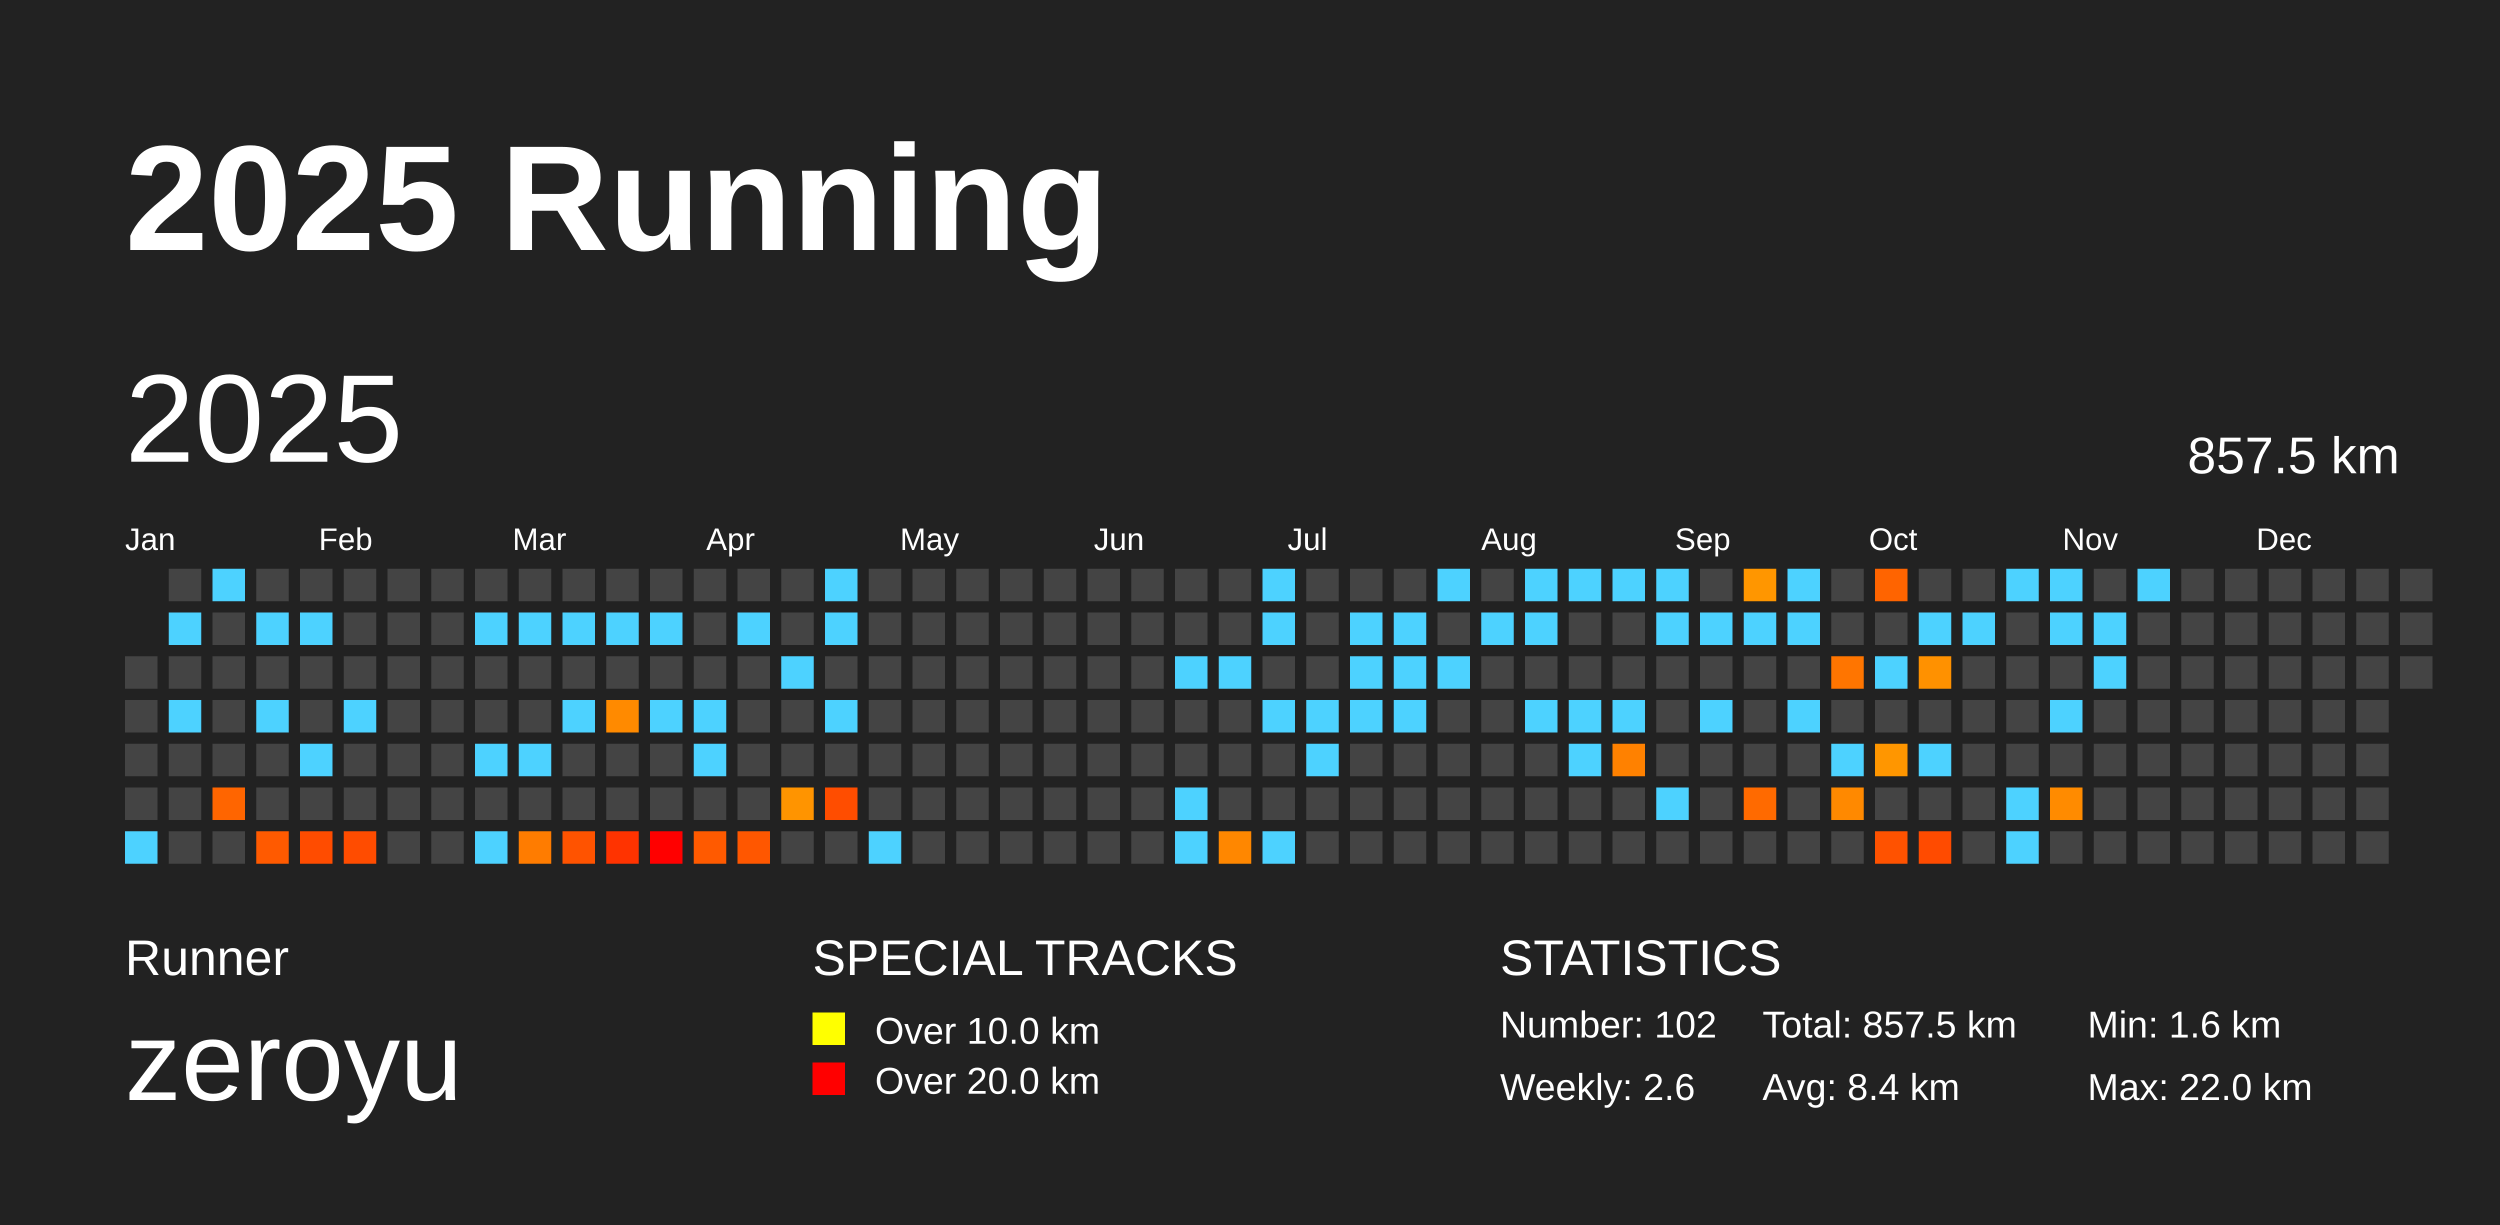
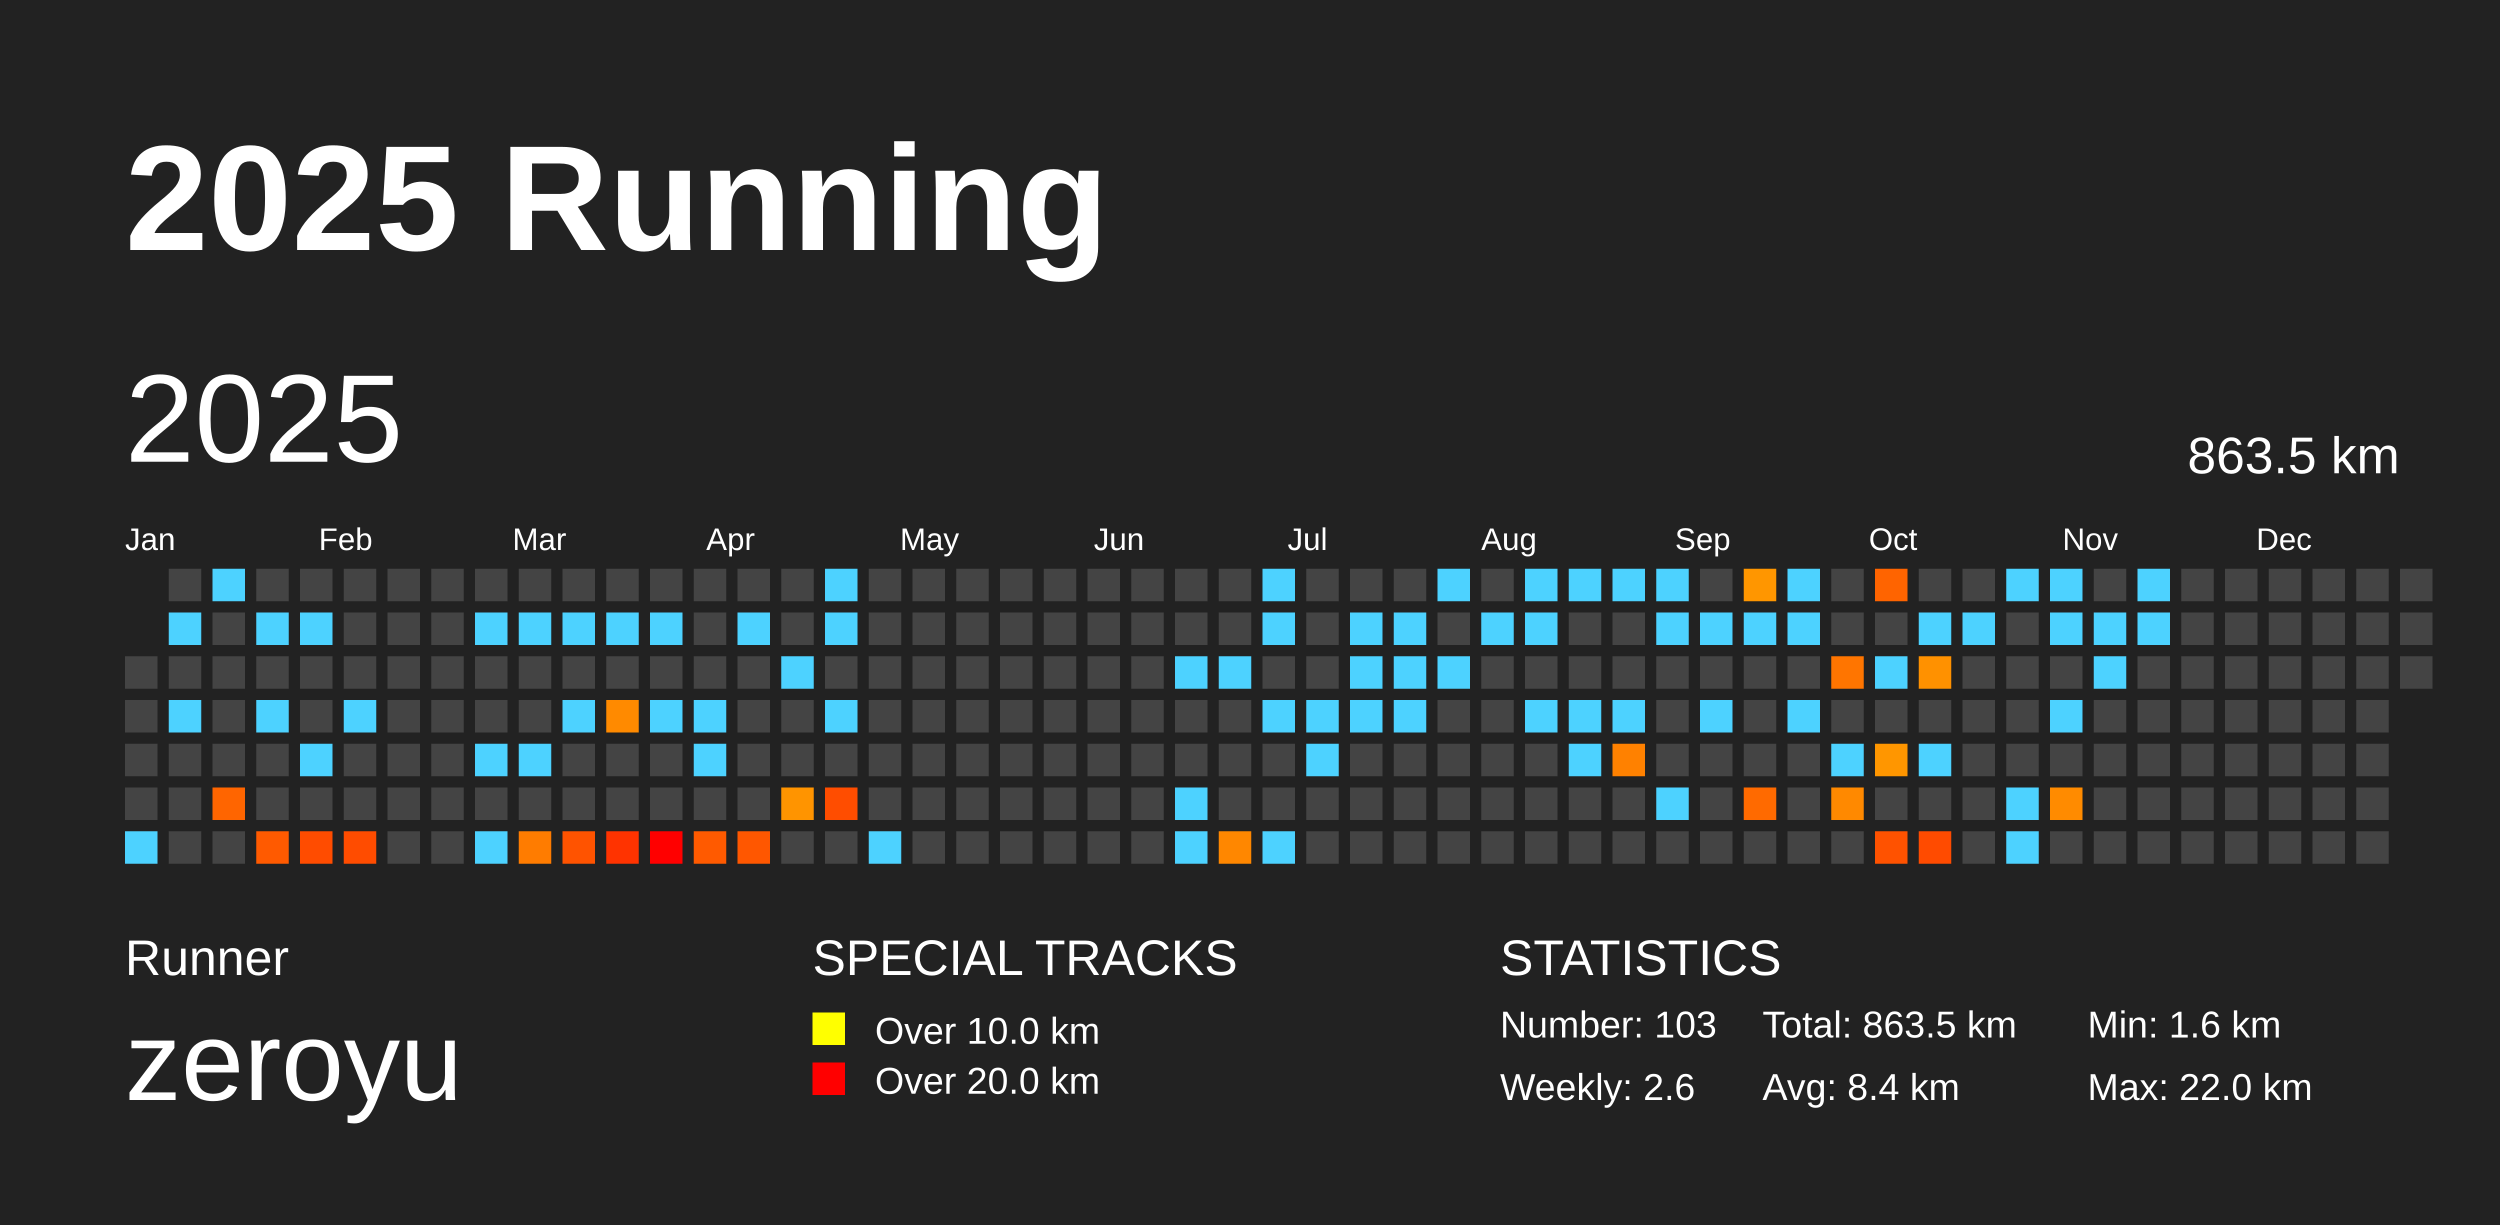
<svg xmlns="http://www.w3.org/2000/svg" baseProfile="full" height="98mm" version="1.1" viewBox="0,0,200,98" width="200mm">
  <defs />
  <rect fill="#222222" height="98" width="200" x="0" y="0" />
  <text fill="#FFFFFF" style="font-size:12px; font-family:Arial; font-weight:bold;" x="10" y="20">2025 Running</text>
  <text fill="#FFFFFF" style="font-size:4px; font-family:Arial" x="10" y="78">Runner</text>
  <text fill="#FFFFFF" style="font-size:9px; font-family:Arial" x="10" y="88">zeroyu</text>
  <text fill="#FFFFFF" style="font-size:4px; font-family:Arial" x="65" y="78">SPECIAL TRACKS</text>
  <rect fill="yellow" height="2.6" width="2.6" x="65" y="81" />
  <text fill="#FFFFFF" style="font-size:3px; font-family:Arial" x="70" y="83.5">Over 10.0 km</text>
  <rect fill="red" height="2.6" width="2.6" x="65" y="85" />
  <text fill="#FFFFFF" style="font-size:3px; font-family:Arial" x="70" y="87.5">Over 20.0 km</text>
  <text fill="#FFFFFF" style="font-size:4px; font-family:Arial" x="120" y="78">STATISTICS</text>
-   <text fill="#FFFFFF" style="font-size:3px; font-family:Arial" x="120" y="83">Number: 102</text>
+   <text fill="#FFFFFF" style="font-size:3px; font-family:Arial" x="120" y="83">Number: 103</text>
  <text fill="#FFFFFF" style="font-size:3px; font-family:Arial" x="120" y="88">Weekly: 2.6</text>
-   <text fill="#FFFFFF" style="font-size:3px; font-family:Arial" x="141" y="83">Total: 857.5 km</text>
+   <text fill="#FFFFFF" style="font-size:3px; font-family:Arial" x="141" y="83">Total: 863.5 km</text>
  <text fill="#FFFFFF" style="font-size:3px; font-family:Arial" x="141" y="88">Avg: 8.4 km</text>
  <text fill="#FFFFFF" style="font-size:3px; font-family:Arial" x="167" y="83">Min: 1.6 km</text>
  <text fill="#FFFFFF" style="font-size:3px; font-family:Arial" x="167" y="88">Max: 22.0 km</text>
  <text dominant-baseline="hanging" fill="#FFFFFF" style="font-size:10.0px; font-family:Arial;" x="10" y="30">2025</text>
-   <text dominant-baseline="hanging" fill="#FFFFFF" style="font-size:4.125px; font-family:Arial;" x="175" y="35">857.5 km</text>
+   <text dominant-baseline="hanging" fill="#FFFFFF" style="font-size:4.125px; font-family:Arial;" x="175" y="35">863.5 km</text>
  <text fill="#FFFFFF" style="font-size:2.5px; font-family:Arial" x="10.0" y="44">Jan</text>
  <text fill="#FFFFFF" style="font-size:2.5px; font-family:Arial" x="25.5" y="44">Feb</text>
  <text fill="#FFFFFF" style="font-size:2.5px; font-family:Arial" x="41.0" y="44">Mar</text>
  <text fill="#FFFFFF" style="font-size:2.5px; font-family:Arial" x="56.5" y="44">Apr</text>
  <text fill="#FFFFFF" style="font-size:2.5px; font-family:Arial" x="72.0" y="44">May</text>
  <text fill="#FFFFFF" style="font-size:2.5px; font-family:Arial" x="87.5" y="44">Jun</text>
  <text fill="#FFFFFF" style="font-size:2.5px; font-family:Arial" x="103.0" y="44">Jul</text>
  <text fill="#FFFFFF" style="font-size:2.5px; font-family:Arial" x="118.5" y="44">Aug</text>
  <text fill="#FFFFFF" style="font-size:2.5px; font-family:Arial" x="134.0" y="44">Sep</text>
  <text fill="#FFFFFF" style="font-size:2.5px; font-family:Arial" x="149.5" y="44">Oct</text>
  <text fill="#FFFFFF" style="font-size:2.5px; font-family:Arial" x="165.0" y="44">Nov</text>
  <text fill="#FFFFFF" style="font-size:2.5px; font-family:Arial" x="180.5" y="44">Dec</text>
  <rect fill="#444444" height="2.6" width="2.6" x="10.0" y="52.5" />
  <rect fill="#444444" height="2.6" width="2.6" x="10.0" y="56.0" />
  <rect fill="#444444" height="2.6" width="2.6" x="10.0" y="59.5" />
  <rect fill="#444444" height="2.6" width="2.6" x="10.0" y="63.0" />
  <rect fill="#4dd2ff" height="2.6" width="2.6" x="10.0" y="66.5" />
  <rect fill="#444444" height="2.6" width="2.6" x="13.5" y="45.5" />
  <rect fill="#4dd2ff" height="2.6" width="2.6" x="13.5" y="49.0" />
  <rect fill="#444444" height="2.6" width="2.6" x="13.5" y="52.5" />
  <rect fill="#4dd2ff" height="2.6" width="2.6" x="13.5" y="56.0" />
  <rect fill="#444444" height="2.6" width="2.6" x="13.5" y="59.5" />
  <rect fill="#444444" height="2.6" width="2.6" x="13.5" y="63.0" />
  <rect fill="#444444" height="2.6" width="2.6" x="13.5" y="66.5" />
  <rect fill="#4dd2ff" height="2.6" width="2.6" x="17.0" y="45.5" />
  <rect fill="#444444" height="2.6" width="2.6" x="17.0" y="49.0" />
  <rect fill="#444444" height="2.6" width="2.6" x="17.0" y="52.5" />
  <rect fill="#444444" height="2.6" width="2.6" x="17.0" y="56.0" />
  <rect fill="#444444" height="2.6" width="2.6" x="17.0" y="59.5" />
  <rect fill="#ff6500" height="2.6" width="2.6" x="17.0" y="63.0" />
  <rect fill="#444444" height="2.6" width="2.6" x="17.0" y="66.5" />
  <rect fill="#444444" height="2.6" width="2.6" x="20.5" y="45.5" />
  <rect fill="#4dd2ff" height="2.6" width="2.6" x="20.5" y="49.0" />
  <rect fill="#444444" height="2.6" width="2.6" x="20.5" y="52.5" />
  <rect fill="#4dd2ff" height="2.6" width="2.6" x="20.5" y="56.0" />
  <rect fill="#444444" height="2.6" width="2.6" x="20.5" y="59.5" />
  <rect fill="#444444" height="2.6" width="2.6" x="20.5" y="63.0" />
  <rect fill="#ff5a00" height="2.6" width="2.6" x="20.5" y="66.5" />
  <rect fill="#444444" height="2.6" width="2.6" x="24.0" y="45.5" />
  <rect fill="#4dd2ff" height="2.6" width="2.6" x="24.0" y="49.0" />
  <rect fill="#444444" height="2.6" width="2.6" x="24.0" y="52.5" />
  <rect fill="#444444" height="2.6" width="2.6" x="24.0" y="56.0" />
  <rect fill="#4dd2ff" height="2.6" width="2.6" x="24.0" y="59.5" />
  <rect fill="#444444" height="2.6" width="2.6" x="24.0" y="63.0" />
  <rect fill="#ff4c00" height="2.6" width="2.6" x="24.0" y="66.5" />
  <rect fill="#444444" height="2.6" width="2.6" x="27.5" y="45.5" />
  <rect fill="#444444" height="2.6" width="2.6" x="27.5" y="49.0" />
  <rect fill="#444444" height="2.6" width="2.6" x="27.5" y="52.5" />
  <rect fill="#4dd2ff" height="2.6" width="2.6" x="27.5" y="56.0" />
  <rect fill="#444444" height="2.6" width="2.6" x="27.5" y="59.5" />
  <rect fill="#444444" height="2.6" width="2.6" x="27.5" y="63.0" />
  <rect fill="#ff4c00" height="2.6" width="2.6" x="27.5" y="66.5" />
  <rect fill="#444444" height="2.6" width="2.6" x="31.0" y="45.5" />
  <rect fill="#444444" height="2.6" width="2.6" x="31.0" y="49.0" />
  <rect fill="#444444" height="2.6" width="2.6" x="31.0" y="52.5" />
  <rect fill="#444444" height="2.6" width="2.6" x="31.0" y="56.0" />
  <rect fill="#444444" height="2.6" width="2.6" x="31.0" y="59.5" />
  <rect fill="#444444" height="2.6" width="2.6" x="31.0" y="63.0" />
  <rect fill="#444444" height="2.6" width="2.6" x="31.0" y="66.5" />
  <rect fill="#444444" height="2.6" width="2.6" x="34.5" y="45.5" />
  <rect fill="#444444" height="2.6" width="2.6" x="34.5" y="49.0" />
  <rect fill="#444444" height="2.6" width="2.6" x="34.5" y="52.5" />
  <rect fill="#444444" height="2.6" width="2.6" x="34.5" y="56.0" />
  <rect fill="#444444" height="2.6" width="2.6" x="34.5" y="59.5" />
  <rect fill="#444444" height="2.6" width="2.6" x="34.5" y="63.0" />
  <rect fill="#444444" height="2.6" width="2.6" x="34.5" y="66.5" />
  <rect fill="#444444" height="2.6" width="2.6" x="38.0" y="45.5" />
  <rect fill="#4dd2ff" height="2.6" width="2.6" x="38.0" y="49.0" />
  <rect fill="#444444" height="2.6" width="2.6" x="38.0" y="52.5" />
  <rect fill="#444444" height="2.6" width="2.6" x="38.0" y="56.0" />
  <rect fill="#4dd2ff" height="2.6" width="2.6" x="38.0" y="59.5" />
  <rect fill="#444444" height="2.6" width="2.6" x="38.0" y="63.0" />
  <rect fill="#4dd2ff" height="2.6" width="2.6" x="38.0" y="66.5" />
  <rect fill="#444444" height="2.6" width="2.6" x="41.5" y="45.5" />
  <rect fill="#4dd2ff" height="2.6" width="2.6" x="41.5" y="49.0" />
  <rect fill="#444444" height="2.6" width="2.6" x="41.5" y="52.5" />
  <rect fill="#444444" height="2.6" width="2.6" x="41.5" y="56.0" />
  <rect fill="#4dd2ff" height="2.6" width="2.6" x="41.5" y="59.5" />
  <rect fill="#444444" height="2.6" width="2.6" x="41.5" y="63.0" />
  <rect fill="#ff7c00" height="2.6" width="2.6" x="41.5" y="66.5" />
  <rect fill="#444444" height="2.6" width="2.6" x="45.0" y="45.5" />
  <rect fill="#4dd2ff" height="2.6" width="2.6" x="45.0" y="49.0" />
  <rect fill="#444444" height="2.6" width="2.6" x="45.0" y="52.5" />
  <rect fill="#4dd2ff" height="2.6" width="2.6" x="45.0" y="56.0" />
  <rect fill="#444444" height="2.6" width="2.6" x="45.0" y="59.5" />
  <rect fill="#444444" height="2.6" width="2.6" x="45.0" y="63.0" />
  <rect fill="#ff5300" height="2.6" width="2.6" x="45.0" y="66.5" />
  <rect fill="#444444" height="2.6" width="2.6" x="48.5" y="45.5" />
  <rect fill="#4dd2ff" height="2.6" width="2.6" x="48.5" y="49.0" />
  <rect fill="#444444" height="2.6" width="2.6" x="48.5" y="52.5" />
  <rect fill="#ff8a00" height="2.6" width="2.6" x="48.5" y="56.0" />
  <rect fill="#444444" height="2.6" width="2.6" x="48.5" y="59.5" />
  <rect fill="#444444" height="2.6" width="2.6" x="48.5" y="63.0" />
  <rect fill="#ff3300" height="2.6" width="2.6" x="48.5" y="66.5" />
  <rect fill="#444444" height="2.6" width="2.6" x="52.0" y="45.5" />
  <rect fill="#4dd2ff" height="2.6" width="2.6" x="52.0" y="49.0" />
  <rect fill="#444444" height="2.6" width="2.6" x="52.0" y="52.5" />
  <rect fill="#4dd2ff" height="2.6" width="2.6" x="52.0" y="56.0" />
  <rect fill="#444444" height="2.6" width="2.6" x="52.0" y="59.5" />
  <rect fill="#444444" height="2.6" width="2.6" x="52.0" y="63.0" />
  <rect fill="red" height="2.6" width="2.6" x="52.0" y="66.5" />
  <rect fill="#444444" height="2.6" width="2.6" x="55.5" y="45.5" />
  <rect fill="#444444" height="2.6" width="2.6" x="55.5" y="49.0" />
  <rect fill="#444444" height="2.6" width="2.6" x="55.5" y="52.5" />
  <rect fill="#4dd2ff" height="2.6" width="2.6" x="55.5" y="56.0" />
  <rect fill="#4dd2ff" height="2.6" width="2.6" x="55.5" y="59.5" />
  <rect fill="#444444" height="2.6" width="2.6" x="55.5" y="63.0" />
  <rect fill="#ff5a00" height="2.6" width="2.6" x="55.5" y="66.5" />
  <rect fill="#444444" height="2.6" width="2.6" x="59.0" y="45.5" />
  <rect fill="#4dd2ff" height="2.6" width="2.6" x="59.0" y="49.0" />
  <rect fill="#444444" height="2.6" width="2.6" x="59.0" y="52.5" />
  <rect fill="#444444" height="2.6" width="2.6" x="59.0" y="56.0" />
  <rect fill="#444444" height="2.6" width="2.6" x="59.0" y="59.5" />
  <rect fill="#444444" height="2.6" width="2.6" x="59.0" y="63.0" />
  <rect fill="#ff5700" height="2.6" width="2.6" x="59.0" y="66.5" />
  <rect fill="#444444" height="2.6" width="2.6" x="62.5" y="45.5" />
  <rect fill="#444444" height="2.6" width="2.6" x="62.5" y="49.0" />
  <rect fill="#4dd2ff" height="2.6" width="2.6" x="62.5" y="52.5" />
  <rect fill="#444444" height="2.6" width="2.6" x="62.5" y="56.0" />
  <rect fill="#444444" height="2.6" width="2.6" x="62.5" y="59.5" />
  <rect fill="#ff9400" height="2.6" width="2.6" x="62.5" y="63.0" />
  <rect fill="#444444" height="2.6" width="2.6" x="62.5" y="66.5" />
  <rect fill="#4dd2ff" height="2.6" width="2.6" x="66.0" y="45.5" />
  <rect fill="#4dd2ff" height="2.6" width="2.6" x="66.0" y="49.0" />
  <rect fill="#444444" height="2.6" width="2.6" x="66.0" y="52.5" />
  <rect fill="#4dd2ff" height="2.6" width="2.6" x="66.0" y="56.0" />
  <rect fill="#444444" height="2.6" width="2.6" x="66.0" y="59.5" />
  <rect fill="#ff4d00" height="2.6" width="2.6" x="66.0" y="63.0" />
  <rect fill="#444444" height="2.6" width="2.6" x="66.0" y="66.5" />
  <rect fill="#444444" height="2.6" width="2.6" x="69.5" y="45.5" />
  <rect fill="#444444" height="2.6" width="2.6" x="69.5" y="49.0" />
  <rect fill="#444444" height="2.6" width="2.6" x="69.5" y="52.5" />
  <rect fill="#444444" height="2.6" width="2.6" x="69.5" y="56.0" />
  <rect fill="#444444" height="2.6" width="2.6" x="69.5" y="59.5" />
  <rect fill="#444444" height="2.6" width="2.6" x="69.5" y="63.0" />
  <rect fill="#4dd2ff" height="2.6" width="2.6" x="69.5" y="66.5" />
  <rect fill="#444444" height="2.6" width="2.6" x="73.0" y="45.5" />
  <rect fill="#444444" height="2.6" width="2.6" x="73.0" y="49.0" />
  <rect fill="#444444" height="2.6" width="2.6" x="73.0" y="52.5" />
  <rect fill="#444444" height="2.6" width="2.6" x="73.0" y="56.0" />
  <rect fill="#444444" height="2.6" width="2.6" x="73.0" y="59.5" />
  <rect fill="#444444" height="2.6" width="2.6" x="73.0" y="63.0" />
  <rect fill="#444444" height="2.6" width="2.6" x="73.0" y="66.5" />
  <rect fill="#444444" height="2.6" width="2.6" x="76.5" y="45.5" />
  <rect fill="#444444" height="2.6" width="2.6" x="76.5" y="49.0" />
  <rect fill="#444444" height="2.6" width="2.6" x="76.5" y="52.5" />
  <rect fill="#444444" height="2.6" width="2.6" x="76.5" y="56.0" />
  <rect fill="#444444" height="2.6" width="2.6" x="76.5" y="59.5" />
  <rect fill="#444444" height="2.6" width="2.6" x="76.5" y="63.0" />
  <rect fill="#444444" height="2.6" width="2.6" x="76.5" y="66.5" />
  <rect fill="#444444" height="2.6" width="2.6" x="80.0" y="45.5" />
  <rect fill="#444444" height="2.6" width="2.6" x="80.0" y="49.0" />
  <rect fill="#444444" height="2.6" width="2.6" x="80.0" y="52.5" />
  <rect fill="#444444" height="2.6" width="2.6" x="80.0" y="56.0" />
  <rect fill="#444444" height="2.6" width="2.6" x="80.0" y="59.5" />
  <rect fill="#444444" height="2.6" width="2.6" x="80.0" y="63.0" />
  <rect fill="#444444" height="2.6" width="2.6" x="80.0" y="66.5" />
  <rect fill="#444444" height="2.6" width="2.6" x="83.5" y="45.5" />
  <rect fill="#444444" height="2.6" width="2.6" x="83.5" y="49.0" />
  <rect fill="#444444" height="2.6" width="2.6" x="83.5" y="52.5" />
  <rect fill="#444444" height="2.6" width="2.6" x="83.5" y="56.0" />
  <rect fill="#444444" height="2.6" width="2.6" x="83.5" y="59.5" />
  <rect fill="#444444" height="2.6" width="2.6" x="83.5" y="63.0" />
  <rect fill="#444444" height="2.6" width="2.6" x="83.5" y="66.5" />
  <rect fill="#444444" height="2.6" width="2.6" x="87.0" y="45.5" />
  <rect fill="#444444" height="2.6" width="2.6" x="87.0" y="49.0" />
  <rect fill="#444444" height="2.6" width="2.6" x="87.0" y="52.5" />
  <rect fill="#444444" height="2.6" width="2.6" x="87.0" y="56.0" />
  <rect fill="#444444" height="2.6" width="2.6" x="87.0" y="59.5" />
  <rect fill="#444444" height="2.6" width="2.6" x="87.0" y="63.0" />
  <rect fill="#444444" height="2.6" width="2.6" x="87.0" y="66.5" />
  <rect fill="#444444" height="2.6" width="2.6" x="90.5" y="45.5" />
  <rect fill="#444444" height="2.6" width="2.6" x="90.5" y="49.0" />
  <rect fill="#444444" height="2.6" width="2.6" x="90.5" y="52.5" />
  <rect fill="#444444" height="2.6" width="2.6" x="90.5" y="56.0" />
  <rect fill="#444444" height="2.6" width="2.6" x="90.5" y="59.5" />
  <rect fill="#444444" height="2.6" width="2.6" x="90.5" y="63.0" />
  <rect fill="#444444" height="2.6" width="2.6" x="90.5" y="66.5" />
  <rect fill="#444444" height="2.6" width="2.6" x="94.0" y="45.5" />
  <rect fill="#444444" height="2.6" width="2.6" x="94.0" y="49.0" />
  <rect fill="#4dd2ff" height="2.6" width="2.6" x="94.0" y="52.5" />
  <rect fill="#444444" height="2.6" width="2.6" x="94.0" y="56.0" />
  <rect fill="#444444" height="2.6" width="2.6" x="94.0" y="59.5" />
  <rect fill="#4dd2ff" height="2.6" width="2.6" x="94.0" y="63.0" />
  <rect fill="#4dd2ff" height="2.6" width="2.6" x="94.0" y="66.5" />
  <rect fill="#444444" height="2.6" width="2.6" x="97.5" y="45.5" />
  <rect fill="#444444" height="2.6" width="2.6" x="97.5" y="49.0" />
  <rect fill="#4dd2ff" height="2.6" width="2.6" x="97.5" y="52.5" />
  <rect fill="#444444" height="2.6" width="2.6" x="97.5" y="56.0" />
  <rect fill="#444444" height="2.6" width="2.6" x="97.5" y="59.5" />
  <rect fill="#444444" height="2.6" width="2.6" x="97.5" y="63.0" />
  <rect fill="#ff8700" height="2.6" width="2.6" x="97.5" y="66.5" />
  <rect fill="#4dd2ff" height="2.6" width="2.6" x="101.0" y="45.5" />
  <rect fill="#4dd2ff" height="2.6" width="2.6" x="101.0" y="49.0" />
  <rect fill="#444444" height="2.6" width="2.6" x="101.0" y="52.5" />
  <rect fill="#4dd2ff" height="2.6" width="2.6" x="101.0" y="56.0" />
  <rect fill="#444444" height="2.6" width="2.6" x="101.0" y="59.5" />
  <rect fill="#444444" height="2.6" width="2.6" x="101.0" y="63.0" />
  <rect fill="#4dd2ff" height="2.6" width="2.6" x="101.0" y="66.5" />
  <rect fill="#444444" height="2.6" width="2.6" x="104.5" y="45.5" />
  <rect fill="#444444" height="2.6" width="2.6" x="104.5" y="49.0" />
  <rect fill="#444444" height="2.6" width="2.6" x="104.5" y="52.5" />
  <rect fill="#4dd2ff" height="2.6" width="2.6" x="104.5" y="56.0" />
  <rect fill="#4dd2ff" height="2.6" width="2.6" x="104.5" y="59.5" />
  <rect fill="#444444" height="2.6" width="2.6" x="104.5" y="63.0" />
  <rect fill="#444444" height="2.6" width="2.6" x="104.5" y="66.5" />
  <rect fill="#444444" height="2.6" width="2.6" x="108.0" y="45.5" />
  <rect fill="#4dd2ff" height="2.6" width="2.6" x="108.0" y="49.0" />
  <rect fill="#4dd2ff" height="2.6" width="2.6" x="108.0" y="52.5" />
  <rect fill="#4dd2ff" height="2.6" width="2.6" x="108.0" y="56.0" />
  <rect fill="#444444" height="2.6" width="2.6" x="108.0" y="59.5" />
  <rect fill="#444444" height="2.6" width="2.6" x="108.0" y="63.0" />
  <rect fill="#444444" height="2.6" width="2.6" x="108.0" y="66.5" />
  <rect fill="#444444" height="2.6" width="2.6" x="111.5" y="45.5" />
  <rect fill="#4dd2ff" height="2.6" width="2.6" x="111.5" y="49.0" />
  <rect fill="#4dd2ff" height="2.6" width="2.6" x="111.5" y="52.5" />
  <rect fill="#4dd2ff" height="2.6" width="2.6" x="111.5" y="56.0" />
  <rect fill="#444444" height="2.6" width="2.6" x="111.5" y="59.5" />
  <rect fill="#444444" height="2.6" width="2.6" x="111.5" y="63.0" />
  <rect fill="#444444" height="2.6" width="2.6" x="111.5" y="66.5" />
  <rect fill="#4dd2ff" height="2.6" width="2.6" x="115.0" y="45.5" />
  <rect fill="#444444" height="2.6" width="2.6" x="115.0" y="49.0" />
  <rect fill="#4dd2ff" height="2.6" width="2.6" x="115.0" y="52.5" />
  <rect fill="#444444" height="2.6" width="2.6" x="115.0" y="56.0" />
  <rect fill="#444444" height="2.6" width="2.6" x="115.0" y="59.5" />
  <rect fill="#444444" height="2.6" width="2.6" x="115.0" y="63.0" />
  <rect fill="#444444" height="2.6" width="2.6" x="115.0" y="66.5" />
  <rect fill="#444444" height="2.6" width="2.6" x="118.5" y="45.5" />
  <rect fill="#4dd2ff" height="2.6" width="2.6" x="118.5" y="49.0" />
  <rect fill="#444444" height="2.6" width="2.6" x="118.5" y="52.5" />
  <rect fill="#444444" height="2.6" width="2.6" x="118.5" y="56.0" />
  <rect fill="#444444" height="2.6" width="2.6" x="118.5" y="59.5" />
  <rect fill="#444444" height="2.6" width="2.6" x="118.5" y="63.0" />
  <rect fill="#444444" height="2.6" width="2.6" x="118.5" y="66.5" />
  <rect fill="#4dd2ff" height="2.6" width="2.6" x="122.0" y="45.5" />
  <rect fill="#4dd2ff" height="2.6" width="2.6" x="122.0" y="49.0" />
  <rect fill="#444444" height="2.6" width="2.6" x="122.0" y="52.5" />
  <rect fill="#4dd2ff" height="2.6" width="2.6" x="122.0" y="56.0" />
  <rect fill="#444444" height="2.6" width="2.6" x="122.0" y="59.5" />
  <rect fill="#444444" height="2.6" width="2.6" x="122.0" y="63.0" />
  <rect fill="#444444" height="2.6" width="2.6" x="122.0" y="66.5" />
  <rect fill="#4dd2ff" height="2.6" width="2.6" x="125.5" y="45.5" />
  <rect fill="#444444" height="2.6" width="2.6" x="125.5" y="49.0" />
  <rect fill="#444444" height="2.6" width="2.6" x="125.5" y="52.5" />
  <rect fill="#4dd2ff" height="2.6" width="2.6" x="125.5" y="56.0" />
  <rect fill="#4dd2ff" height="2.6" width="2.6" x="125.5" y="59.5" />
  <rect fill="#444444" height="2.6" width="2.6" x="125.5" y="63.0" />
  <rect fill="#444444" height="2.6" width="2.6" x="125.5" y="66.5" />
  <rect fill="#4dd2ff" height="2.6" width="2.6" x="129.0" y="45.5" />
  <rect fill="#444444" height="2.6" width="2.6" x="129.0" y="49.0" />
  <rect fill="#444444" height="2.6" width="2.6" x="129.0" y="52.5" />
  <rect fill="#4dd2ff" height="2.6" width="2.6" x="129.0" y="56.0" />
  <rect fill="#ff8100" height="2.6" width="2.6" x="129.0" y="59.5" />
  <rect fill="#444444" height="2.6" width="2.6" x="129.0" y="63.0" />
  <rect fill="#444444" height="2.6" width="2.6" x="129.0" y="66.5" />
  <rect fill="#4dd2ff" height="2.6" width="2.6" x="132.5" y="45.5" />
  <rect fill="#4dd2ff" height="2.6" width="2.6" x="132.5" y="49.0" />
  <rect fill="#444444" height="2.6" width="2.6" x="132.5" y="52.5" />
  <rect fill="#444444" height="2.6" width="2.6" x="132.5" y="56.0" />
  <rect fill="#444444" height="2.6" width="2.6" x="132.5" y="59.5" />
  <rect fill="#4dd2ff" height="2.6" width="2.6" x="132.5" y="63.0" />
  <rect fill="#444444" height="2.6" width="2.6" x="132.5" y="66.5" />
  <rect fill="#444444" height="2.6" width="2.6" x="136.0" y="45.5" />
  <rect fill="#4dd2ff" height="2.6" width="2.6" x="136.0" y="49.0" />
  <rect fill="#444444" height="2.6" width="2.6" x="136.0" y="52.5" />
  <rect fill="#4dd2ff" height="2.6" width="2.6" x="136.0" y="56.0" />
  <rect fill="#444444" height="2.6" width="2.6" x="136.0" y="59.5" />
  <rect fill="#444444" height="2.6" width="2.6" x="136.0" y="63.0" />
  <rect fill="#444444" height="2.6" width="2.6" x="136.0" y="66.5" />
  <rect fill="#ff9600" height="2.6" width="2.6" x="139.5" y="45.5" />
  <rect fill="#4dd2ff" height="2.6" width="2.6" x="139.5" y="49.0" />
  <rect fill="#444444" height="2.6" width="2.6" x="139.5" y="52.5" />
  <rect fill="#444444" height="2.6" width="2.6" x="139.5" y="56.0" />
  <rect fill="#444444" height="2.6" width="2.6" x="139.5" y="59.5" />
  <rect fill="#ff6a00" height="2.6" width="2.6" x="139.5" y="63.0" />
  <rect fill="#444444" height="2.6" width="2.6" x="139.5" y="66.5" />
  <rect fill="#4dd2ff" height="2.6" width="2.6" x="143.0" y="45.5" />
  <rect fill="#4dd2ff" height="2.6" width="2.6" x="143.0" y="49.0" />
  <rect fill="#444444" height="2.6" width="2.6" x="143.0" y="52.5" />
  <rect fill="#4dd2ff" height="2.6" width="2.6" x="143.0" y="56.0" />
  <rect fill="#444444" height="2.6" width="2.6" x="143.0" y="59.5" />
  <rect fill="#444444" height="2.6" width="2.6" x="143.0" y="63.0" />
  <rect fill="#444444" height="2.6" width="2.6" x="143.0" y="66.5" />
  <rect fill="#444444" height="2.6" width="2.6" x="146.5" y="45.5" />
  <rect fill="#444444" height="2.6" width="2.6" x="146.5" y="49.0" />
  <rect fill="#ff7500" height="2.6" width="2.6" x="146.5" y="52.5" />
  <rect fill="#444444" height="2.6" width="2.6" x="146.5" y="56.0" />
  <rect fill="#4dd2ff" height="2.6" width="2.6" x="146.5" y="59.5" />
  <rect fill="#ff8900" height="2.6" width="2.6" x="146.5" y="63.0" />
  <rect fill="#444444" height="2.6" width="2.6" x="146.5" y="66.5" />
  <rect fill="#ff6400" height="2.6" width="2.6" x="150.0" y="45.5" />
  <rect fill="#444444" height="2.6" width="2.6" x="150.0" y="49.0" />
  <rect fill="#4dd2ff" height="2.6" width="2.6" x="150.0" y="52.5" />
  <rect fill="#444444" height="2.6" width="2.6" x="150.0" y="56.0" />
  <rect fill="#ff9600" height="2.6" width="2.6" x="150.0" y="59.5" />
  <rect fill="#444444" height="2.6" width="2.6" x="150.0" y="63.0" />
  <rect fill="#ff5200" height="2.6" width="2.6" x="150.0" y="66.5" />
  <rect fill="#444444" height="2.6" width="2.6" x="153.5" y="45.5" />
  <rect fill="#4dd2ff" height="2.6" width="2.6" x="153.5" y="49.0" />
  <rect fill="#ff9100" height="2.6" width="2.6" x="153.5" y="52.5" />
  <rect fill="#444444" height="2.6" width="2.6" x="153.5" y="56.0" />
  <rect fill="#4dd2ff" height="2.6" width="2.6" x="153.5" y="59.5" />
  <rect fill="#444444" height="2.6" width="2.6" x="153.5" y="63.0" />
  <rect fill="#ff4b00" height="2.6" width="2.6" x="153.5" y="66.5" />
  <rect fill="#444444" height="2.6" width="2.6" x="157.0" y="45.5" />
  <rect fill="#4dd2ff" height="2.6" width="2.6" x="157.0" y="49.0" />
  <rect fill="#444444" height="2.6" width="2.6" x="157.0" y="52.5" />
  <rect fill="#444444" height="2.6" width="2.6" x="157.0" y="56.0" />
  <rect fill="#444444" height="2.6" width="2.6" x="157.0" y="59.5" />
  <rect fill="#444444" height="2.6" width="2.6" x="157.0" y="63.0" />
  <rect fill="#444444" height="2.6" width="2.6" x="157.0" y="66.5" />
  <rect fill="#4dd2ff" height="2.6" width="2.6" x="160.5" y="45.5" />
  <rect fill="#444444" height="2.6" width="2.6" x="160.5" y="49.0" />
  <rect fill="#444444" height="2.6" width="2.6" x="160.5" y="52.5" />
  <rect fill="#444444" height="2.6" width="2.6" x="160.5" y="56.0" />
  <rect fill="#444444" height="2.6" width="2.6" x="160.5" y="59.5" />
  <rect fill="#4dd2ff" height="2.6" width="2.6" x="160.5" y="63.0" />
  <rect fill="#4dd2ff" height="2.6" width="2.6" x="160.5" y="66.5" />
  <rect fill="#4dd2ff" height="2.6" width="2.6" x="164.0" y="45.5" />
  <rect fill="#4dd2ff" height="2.6" width="2.6" x="164.0" y="49.0" />
  <rect fill="#444444" height="2.6" width="2.6" x="164.0" y="52.5" />
  <rect fill="#4dd2ff" height="2.6" width="2.6" x="164.0" y="56.0" />
  <rect fill="#444444" height="2.6" width="2.6" x="164.0" y="59.5" />
  <rect fill="#ff8b00" height="2.6" width="2.6" x="164.0" y="63.0" />
  <rect fill="#444444" height="2.6" width="2.6" x="164.0" y="66.5" />
  <rect fill="#444444" height="2.6" width="2.6" x="167.5" y="45.5" />
  <rect fill="#4dd2ff" height="2.6" width="2.6" x="167.5" y="49.0" />
  <rect fill="#4dd2ff" height="2.6" width="2.6" x="167.5" y="52.5" />
  <rect fill="#444444" height="2.6" width="2.6" x="167.5" y="56.0" />
  <rect fill="#444444" height="2.6" width="2.6" x="167.5" y="59.5" />
  <rect fill="#444444" height="2.6" width="2.6" x="167.5" y="63.0" />
  <rect fill="#444444" height="2.6" width="2.6" x="167.5" y="66.5" />
  <rect fill="#4dd2ff" height="2.6" width="2.6" x="171.0" y="45.5" />
-   <rect fill="#444444" height="2.6" width="2.6" x="171.0" y="49.0" />
+   <rect fill="#4dd2ff" height="2.6" width="2.6" x="171.0" y="49.0" />
  <rect fill="#444444" height="2.6" width="2.6" x="171.0" y="52.5" />
  <rect fill="#444444" height="2.6" width="2.6" x="171.0" y="56.0" />
  <rect fill="#444444" height="2.6" width="2.6" x="171.0" y="59.5" />
  <rect fill="#444444" height="2.6" width="2.6" x="171.0" y="63.0" />
  <rect fill="#444444" height="2.6" width="2.6" x="171.0" y="66.5" />
  <rect fill="#444444" height="2.6" width="2.6" x="174.5" y="45.5" />
  <rect fill="#444444" height="2.6" width="2.6" x="174.5" y="49.0" />
  <rect fill="#444444" height="2.6" width="2.6" x="174.5" y="52.5" />
  <rect fill="#444444" height="2.6" width="2.6" x="174.5" y="56.0" />
  <rect fill="#444444" height="2.6" width="2.6" x="174.5" y="59.5" />
  <rect fill="#444444" height="2.6" width="2.6" x="174.5" y="63.0" />
  <rect fill="#444444" height="2.6" width="2.6" x="174.5" y="66.5" />
  <rect fill="#444444" height="2.6" width="2.6" x="178.0" y="45.5" />
  <rect fill="#444444" height="2.6" width="2.6" x="178.0" y="49.0" />
  <rect fill="#444444" height="2.6" width="2.6" x="178.0" y="52.5" />
  <rect fill="#444444" height="2.6" width="2.6" x="178.0" y="56.0" />
  <rect fill="#444444" height="2.6" width="2.6" x="178.0" y="59.5" />
  <rect fill="#444444" height="2.6" width="2.6" x="178.0" y="63.0" />
  <rect fill="#444444" height="2.6" width="2.6" x="178.0" y="66.5" />
  <rect fill="#444444" height="2.6" width="2.6" x="181.5" y="45.5" />
  <rect fill="#444444" height="2.6" width="2.6" x="181.5" y="49.0" />
  <rect fill="#444444" height="2.6" width="2.6" x="181.5" y="52.5" />
  <rect fill="#444444" height="2.6" width="2.6" x="181.5" y="56.0" />
  <rect fill="#444444" height="2.6" width="2.6" x="181.5" y="59.5" />
  <rect fill="#444444" height="2.6" width="2.6" x="181.5" y="63.0" />
  <rect fill="#444444" height="2.6" width="2.6" x="181.5" y="66.5" />
  <rect fill="#444444" height="2.6" width="2.6" x="185.0" y="45.5" />
  <rect fill="#444444" height="2.6" width="2.6" x="185.0" y="49.0" />
  <rect fill="#444444" height="2.6" width="2.6" x="185.0" y="52.5" />
  <rect fill="#444444" height="2.6" width="2.6" x="185.0" y="56.0" />
  <rect fill="#444444" height="2.6" width="2.6" x="185.0" y="59.5" />
  <rect fill="#444444" height="2.6" width="2.6" x="185.0" y="63.0" />
  <rect fill="#444444" height="2.6" width="2.6" x="185.0" y="66.5" />
  <rect fill="#444444" height="2.6" width="2.6" x="188.5" y="45.5" />
  <rect fill="#444444" height="2.6" width="2.6" x="188.5" y="49.0" />
  <rect fill="#444444" height="2.6" width="2.6" x="188.5" y="52.5" />
  <rect fill="#444444" height="2.6" width="2.6" x="188.5" y="56.0" />
  <rect fill="#444444" height="2.6" width="2.6" x="188.5" y="59.5" />
  <rect fill="#444444" height="2.6" width="2.6" x="188.5" y="63.0" />
  <rect fill="#444444" height="2.6" width="2.6" x="188.5" y="66.5" />
  <rect fill="#444444" height="2.6" width="2.6" x="192.0" y="45.5" />
  <rect fill="#444444" height="2.6" width="2.6" x="192.0" y="49.0" />
  <rect fill="#444444" height="2.6" width="2.6" x="192.0" y="52.5" />
</svg>
